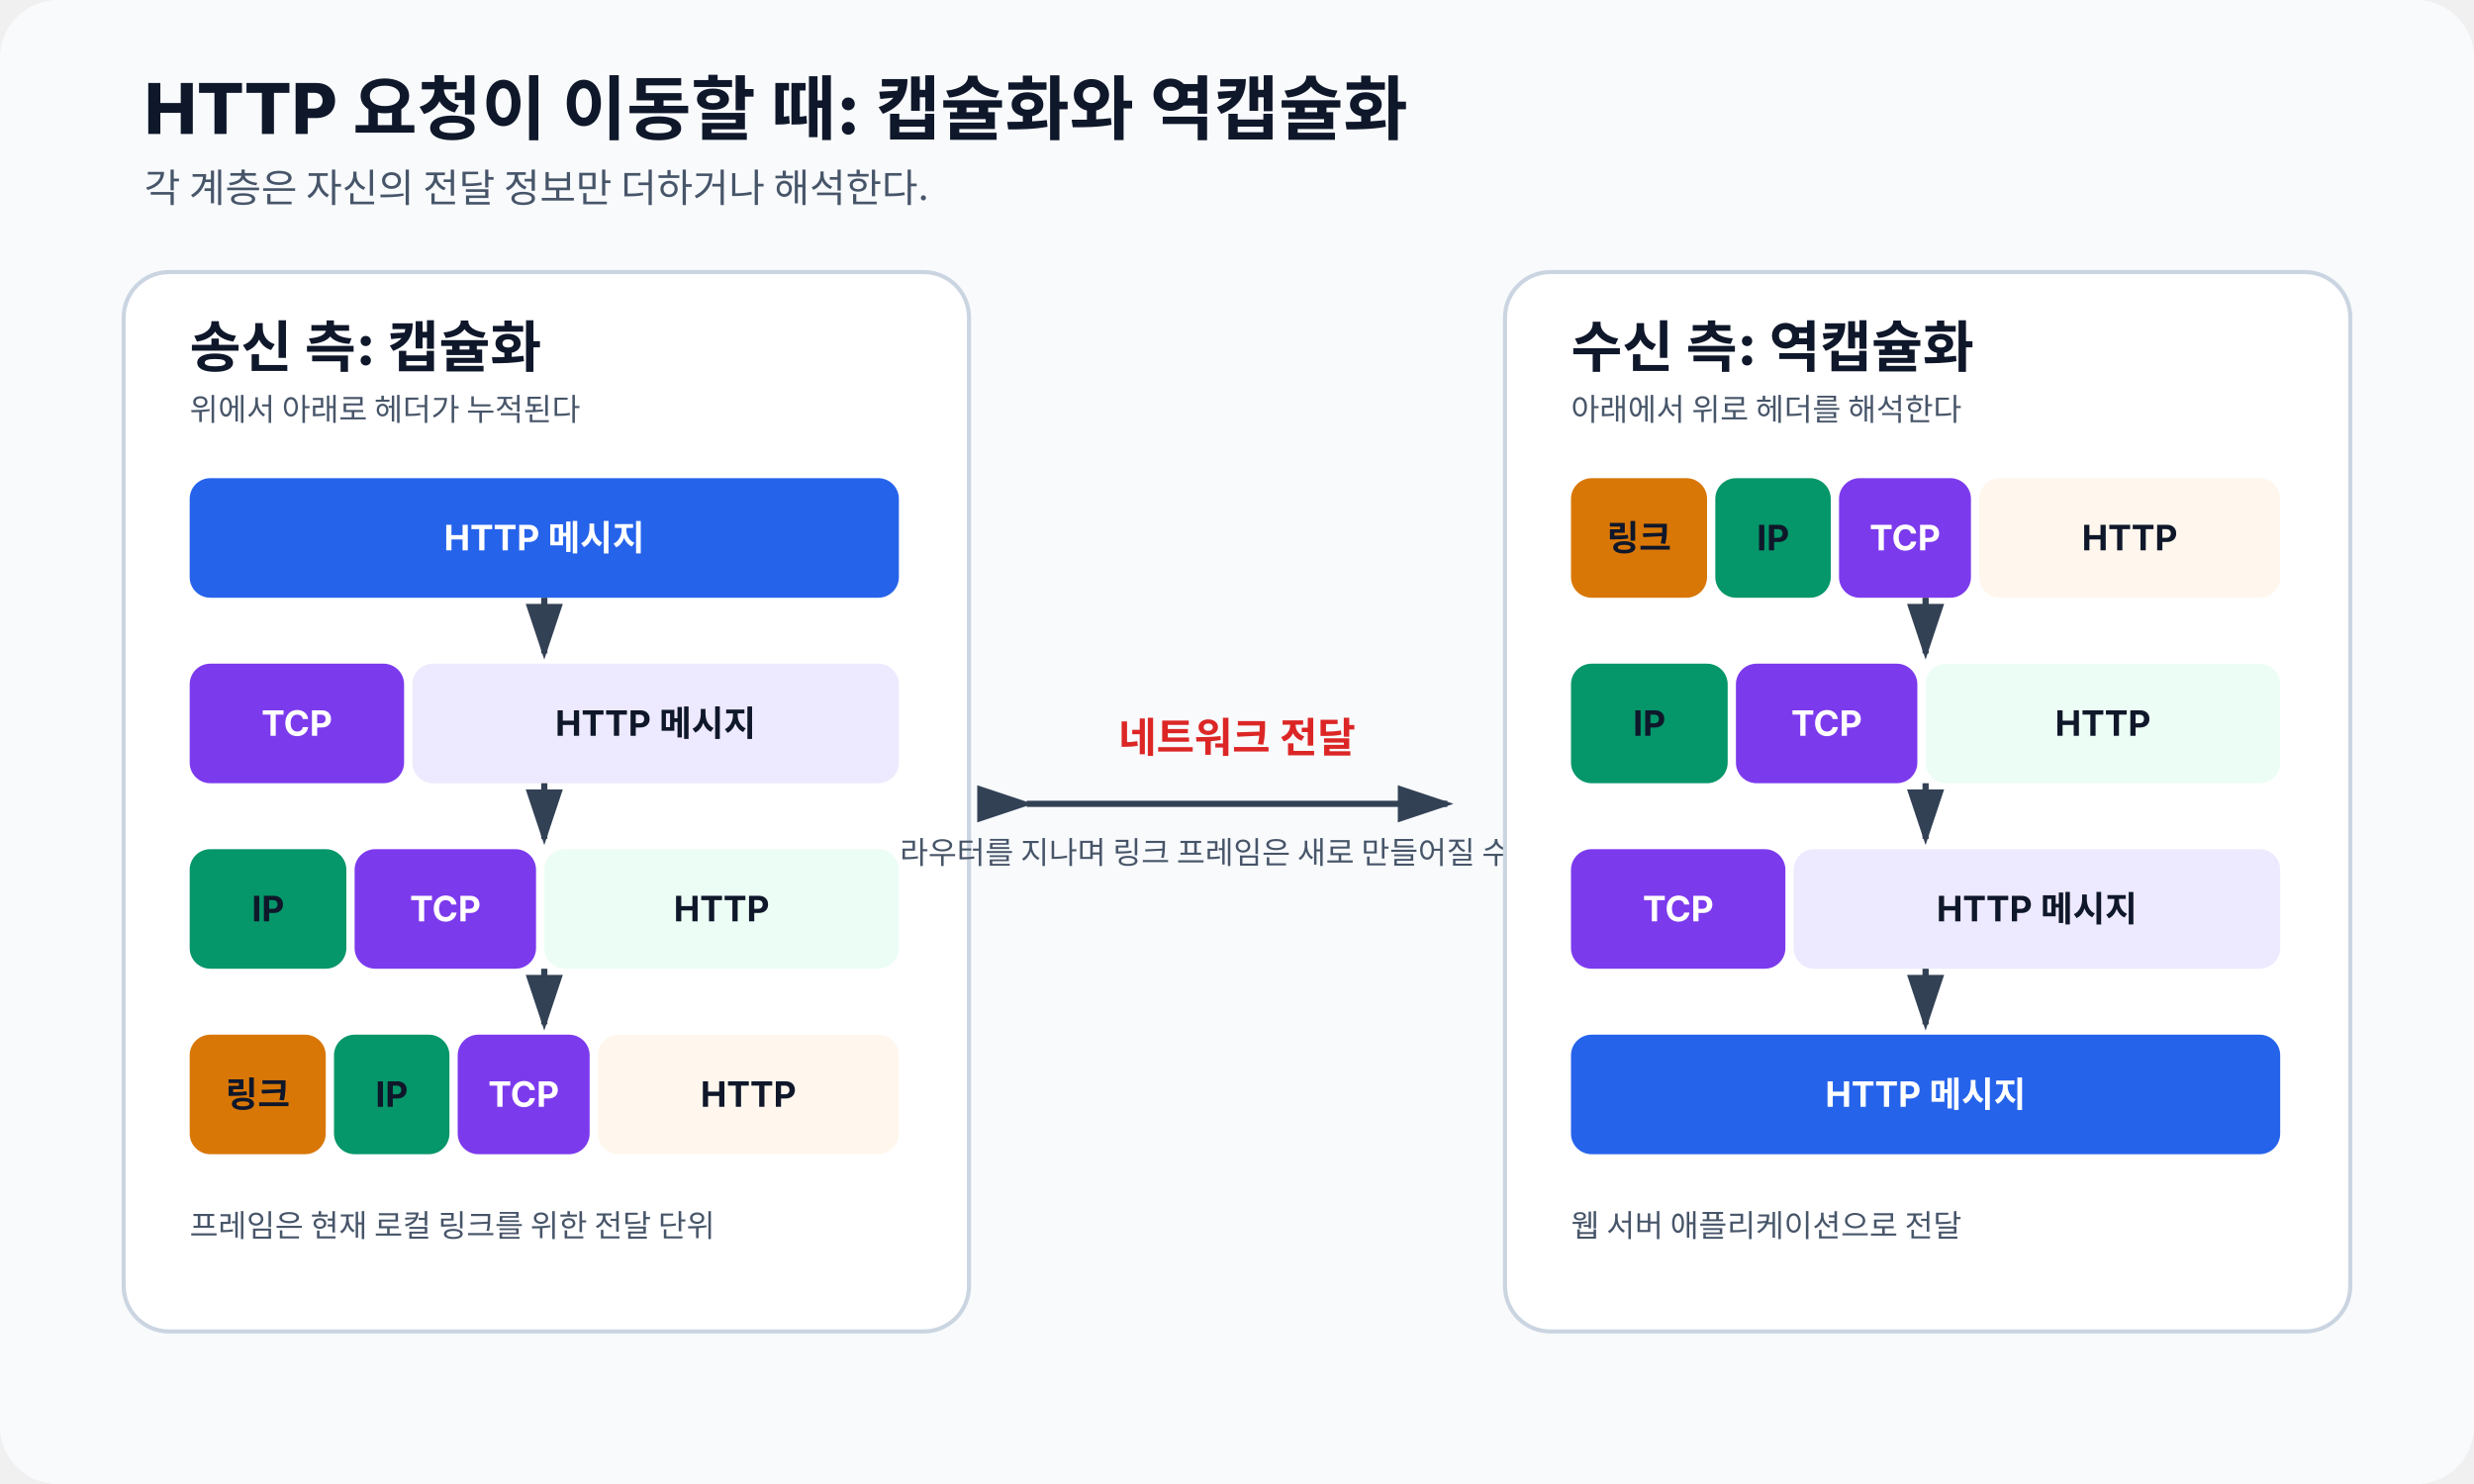
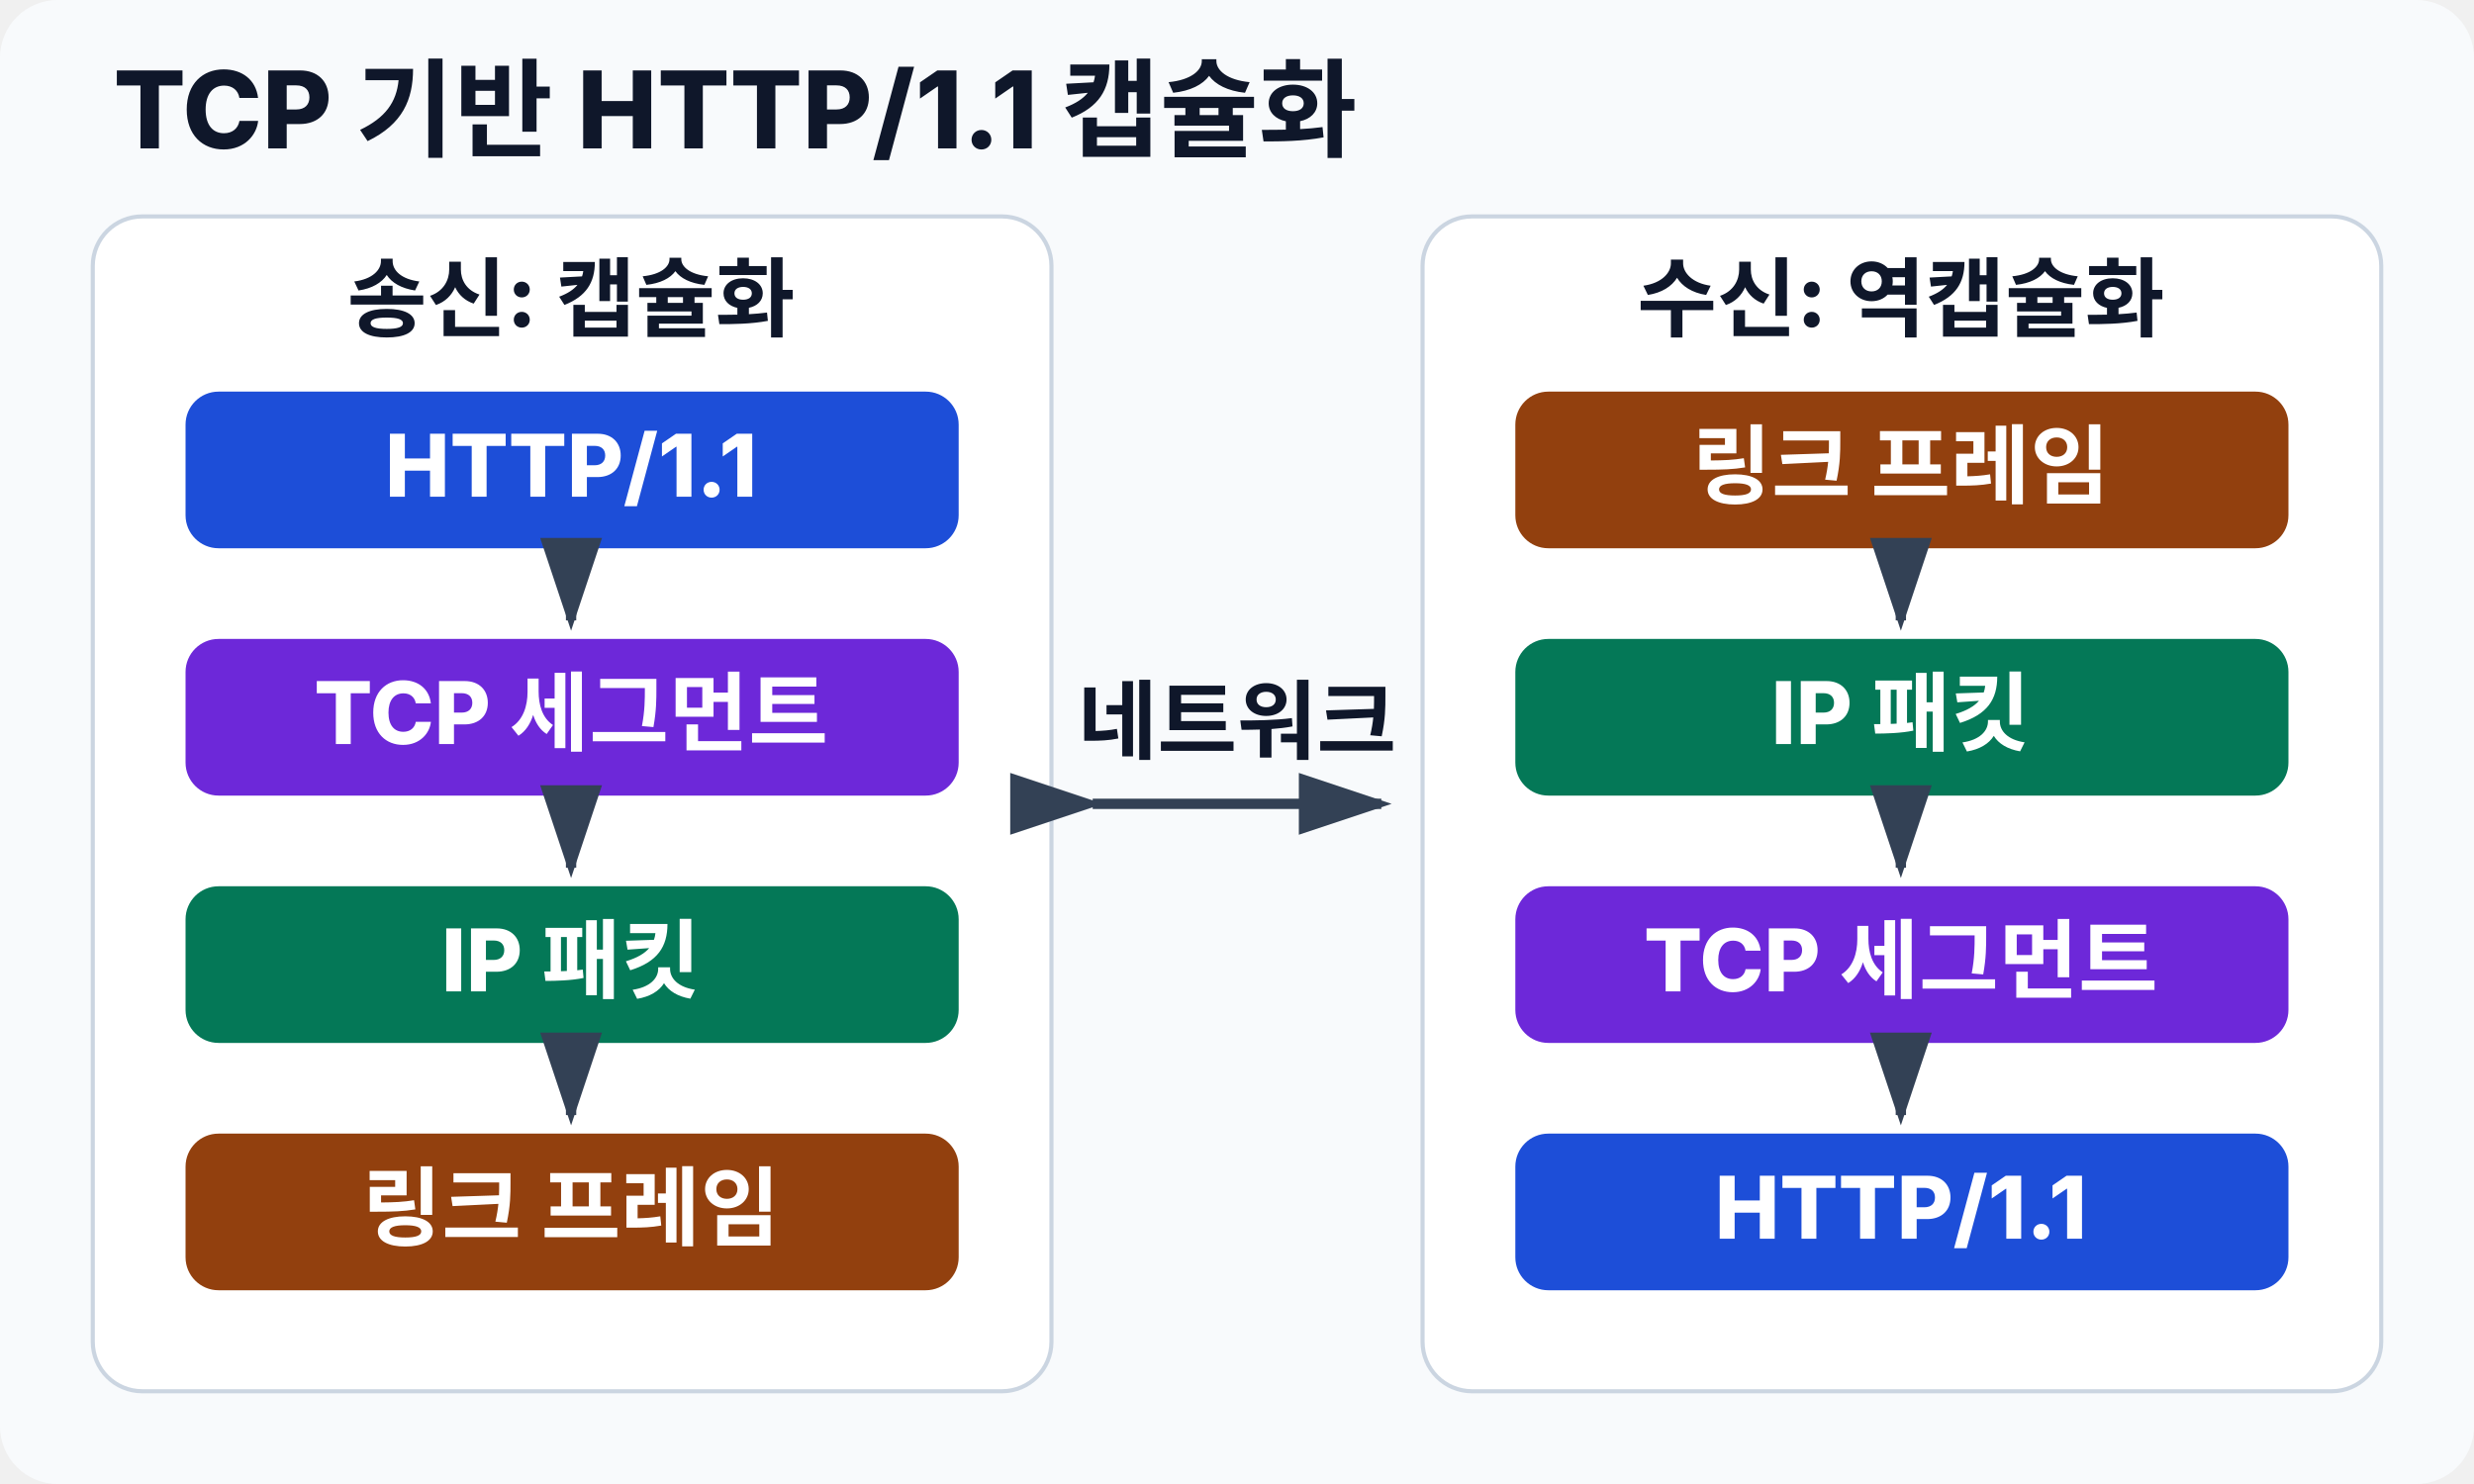
<svg xmlns="http://www.w3.org/2000/svg" viewBox="0 0 1200 720" role="img" aria-labelledby="tcp-encapsulation-flow-title tcp-encapsulation-flow-desc">
  <style>
-     .bg { fill: #f8fafc; } .ink { fill: #0f172a; } .muted { fill: #475569; } .border { stroke: #cbd5e1; } .blue { fill: #2563eb; } .violet { fill: #7c3aed; } .green { fill: #059669; } .amber { fill: #d97706; } .danger { fill: #dc2626; } .line { fill: none; stroke: #334155; stroke-width: 3; } text { font-family: ui-sans-serif, system-ui, -apple-system, BlinkMacSystemFont, "Segoe UI", sans-serif; }
-     .panel { fill: #ffffff; stroke: #cbd5e1; stroke-width: 2; } .heading { font-size: 27px; font-weight: 800; } .step { font-size: 17px; font-weight: 700; } .small { font-size: 15px; }
+     .bg{fill:#f8fafc}.ink{fill:#0f172a}.blue{fill:#1d4ed8}.violet{fill:#6d28d9}.green{fill:#047857}.amber{fill:#92400e}.panel{fill:#fff;stroke:#cbd5e1;stroke-width:2}.line{fill:none;stroke:#334155;stroke-width:5}text{font-family:ui-sans-serif,system-ui,-apple-system,BlinkMacSystemFont,"Segoe UI",sans-serif}.title{font-size:52px;font-weight:800}.heading{font-size:42px;font-weight:800}.step{fill:#fff;font-size:42px;font-weight:800}.network{font-size:42px;font-weight:800}
  </style>
  <rect class="bg" width="1200" height="720" rx="28" />
-   <text class="ink" x="70" y="65" font-size="34" font-weight="800">HTTP 요청이 이동할 때: 캡슐화와 역캡슐화</text>
-   <text class="muted" x="70" y="98" font-size="19">각 계층은 자신의 전달 정보만 더하거나 해석한다.</text>
-   <rect class="panel" x="60" y="132" width="410" height="514" rx="22" />
-   <text class="ink heading" x="92" y="178">송신 측: 캡슐화</text>
-   <text class="muted small" x="92" y="204">위에서 아래로 헤더가 누적된다</text>
-   <g transform="translate(92 232)">
-     <rect class="blue" width="344" height="58" rx="10" />
-     <text fill="#fff" class="step" x="172" y="35" text-anchor="middle">HTTP 메시지</text>
-   </g>
-   <path class="line" d="M264 290v27" marker-end="url(#down)" />
-   <g transform="translate(92 322)">
-     <rect class="violet" width="104" height="58" rx="10" />
-     <rect fill="#ede9fe" x="108" width="236" height="58" rx="10" />
-     <text fill="#fff" class="step" x="52" y="35" text-anchor="middle">TCP</text>
-     <text class="ink step" x="226" y="35" text-anchor="middle">HTTP 메시지</text>
-   </g>
-   <path class="line" d="M264 380v27" marker-end="url(#down)" />
-   <g transform="translate(92 412)">
-     <rect class="green" width="76" height="58" rx="10" />
-     <rect class="violet" x="80" width="88" height="58" rx="10" />
-     <rect fill="#ecfdf5" x="172" width="172" height="58" rx="10" />
-     <text class="ink step" x="38" y="35" text-anchor="middle">IP</text>
-     <text fill="#fff" class="step" x="124" y="35" text-anchor="middle">TCP</text>
-     <text class="ink step" x="258" y="35" text-anchor="middle">HTTP</text>
-   </g>
-   <path class="line" d="M264 470v27" marker-end="url(#down)" />
-   <g transform="translate(92 502)">
-     <rect class="amber" width="66" height="58" rx="10" />
-     <rect class="green" x="70" width="56" height="58" rx="10" />
-     <rect class="violet" x="130" width="64" height="58" rx="10" />
-     <rect fill="#fff7ed" x="198" width="146" height="58" rx="10" />
-     <text class="ink step" x="33" y="35" text-anchor="middle">링크</text>
-     <text class="ink step" x="98" y="35" text-anchor="middle">IP</text>
-     <text fill="#fff" class="step" x="162" y="35" text-anchor="middle">TCP</text>
-     <text class="ink step" x="271" y="35" text-anchor="middle">HTTP</text>
-   </g>
-   <text class="muted small" x="92" y="600">프레임은 현재 로컬 링크를 위한 전달 단위</text>
-   <path class="line" d="M498 390h204" marker-start="url(#right)" marker-end="url(#right)" />
-   <text class="danger" x="600" y="365" font-size="20" font-weight="800" text-anchor="middle">네트워크 전달</text>
-   <text class="muted small" x="600" y="419" text-anchor="middle">라우터를 지나며 링크 프레임은 새로 만들어질 수 있음</text>
-   <rect class="panel" x="730" y="132" width="410" height="514" rx="22" />
-   <text class="ink heading" x="762" y="178">수신 측: 역캡슐화</text>
-   <text class="muted small" x="762" y="204">아래에서 위로 헤더를 해석한다</text>
-   <g transform="translate(762 232)">
-     <rect class="amber" width="66" height="58" rx="10" />
-     <rect class="green" x="70" width="56" height="58" rx="10" />
-     <rect class="violet" x="130" width="64" height="58" rx="10" />
-     <rect fill="#fff7ed" x="198" width="146" height="58" rx="10" />
-     <text class="ink step" x="33" y="35" text-anchor="middle">링크</text>
-     <text class="ink step" x="98" y="35" text-anchor="middle">IP</text>
-     <text fill="#fff" class="step" x="162" y="35" text-anchor="middle">TCP</text>
-     <text class="ink step" x="271" y="35" text-anchor="middle">HTTP</text>
-   </g>
-   <path class="line" d="M934 290v27" marker-end="url(#down)" />
-   <g transform="translate(762 322)">
-     <rect class="green" width="76" height="58" rx="10" />
-     <rect class="violet" x="80" width="88" height="58" rx="10" />
-     <rect fill="#ecfdf5" x="172" width="172" height="58" rx="10" />
-     <text class="ink step" x="38" y="35" text-anchor="middle">IP</text>
-     <text fill="#fff" class="step" x="124" y="35" text-anchor="middle">TCP</text>
-     <text class="ink step" x="258" y="35" text-anchor="middle">HTTP</text>
-   </g>
-   <path class="line" d="M934 380v27" marker-end="url(#down)" />
-   <g transform="translate(762 412)">
-     <rect class="violet" width="104" height="58" rx="10" />
-     <rect fill="#ede9fe" x="108" width="236" height="58" rx="10" />
-     <text fill="#fff" class="step" x="52" y="35" text-anchor="middle">TCP</text>
-     <text class="ink step" x="226" y="35" text-anchor="middle">HTTP 메시지</text>
-   </g>
-   <path class="line" d="M934 470v27" marker-end="url(#down)" />
-   <g transform="translate(762 502)">
-     <rect class="blue" width="344" height="58" rx="10" />
-     <text fill="#fff" class="step" x="172" y="35" text-anchor="middle">HTTP 메시지</text>
-   </g>
-   <text class="muted small" x="762" y="600">웹 서버 애플리케이션으로 전달</text>
+   <text class="ink title" x="55" y="72">TCP 기반 HTTP/1.1 캡슐화</text>
+   <rect class="panel" x="45" y="105" width="465" height="570" rx="24" />
+   <text class="ink heading" x="277" y="160" text-anchor="middle">송신: 캡슐화</text>
+   <rect class="blue" x="90" y="190" width="375" height="76" rx="16" />
+   <text class="step" x="277" y="241" text-anchor="middle">HTTP/1.1</text>
+   <path class="line" d="M277 266v35" marker-end="url(#down)" />
+   <rect class="violet" x="90" y="310" width="375" height="76" rx="16" />
+   <text class="step" x="277" y="361" text-anchor="middle">TCP 세그먼트</text>
+   <path class="line" d="M277 386v35" marker-end="url(#down)" />
+   <rect class="green" x="90" y="430" width="375" height="76" rx="16" />
+   <text class="step" x="277" y="481" text-anchor="middle">IP 패킷</text>
+   <path class="line" d="M277 506v35" marker-end="url(#down)" />
+   <rect class="amber" x="90" y="550" width="375" height="76" rx="16" />
+   <text class="step" x="277" y="601" text-anchor="middle">링크 프레임</text>
+   <path class="line" d="M530 390h140" marker-start="url(#side)" marker-end="url(#side)" />
+   <text class="ink network" x="600" y="365" text-anchor="middle">네트워크</text>
+   <rect class="panel" x="690" y="105" width="465" height="570" rx="24" />
+   <text class="ink heading" x="922" y="160" text-anchor="middle">수신: 역캡슐화</text>
+   <rect class="amber" x="735" y="190" width="375" height="76" rx="16" />
+   <text class="step" x="922" y="241" text-anchor="middle">링크 프레임</text>
+   <path class="line" d="M922 266v35" marker-end="url(#down)" />
+   <rect class="green" x="735" y="310" width="375" height="76" rx="16" />
+   <text class="step" x="922" y="361" text-anchor="middle">IP 패킷</text>
+   <path class="line" d="M922 386v35" marker-end="url(#down)" />
+   <rect class="violet" x="735" y="430" width="375" height="76" rx="16" />
+   <text class="step" x="922" y="481" text-anchor="middle">TCP 세그먼트</text>
+   <path class="line" d="M922 506v35" marker-end="url(#down)" />
+   <rect class="blue" x="735" y="550" width="375" height="76" rx="16" />
+   <text class="step" x="922" y="601" text-anchor="middle">HTTP/1.1</text>
  <defs>
    <marker id="down" markerWidth="10" markerHeight="10" refX="8" refY="3" orient="auto">
      <path d="M0,0 L0,6 L9,3 z" fill="#334155" />
    </marker>
-     <marker id="right" markerWidth="10" markerHeight="10" refX="8" refY="3" orient="auto">
+     <marker id="side" markerWidth="10" markerHeight="10" refX="8" refY="3" orient="auto">
      <path d="M0,0 L0,6 L9,3 z" fill="#334155" />
    </marker>
  </defs>
</svg>
